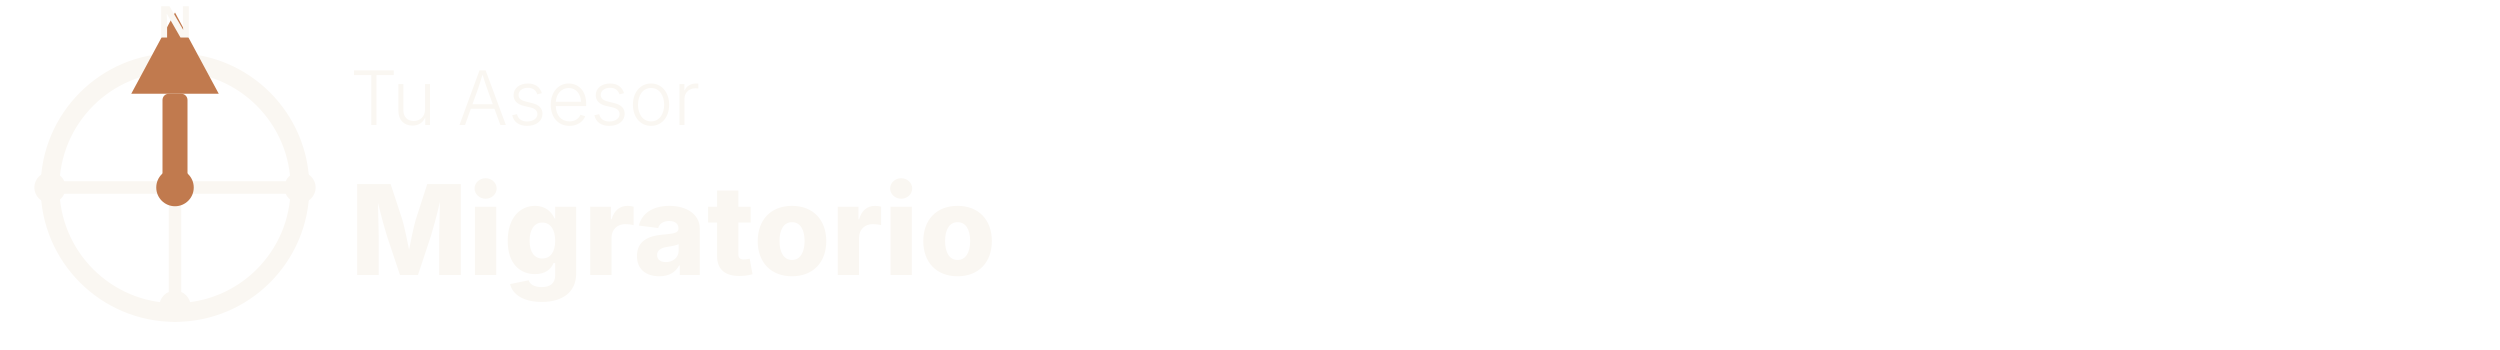
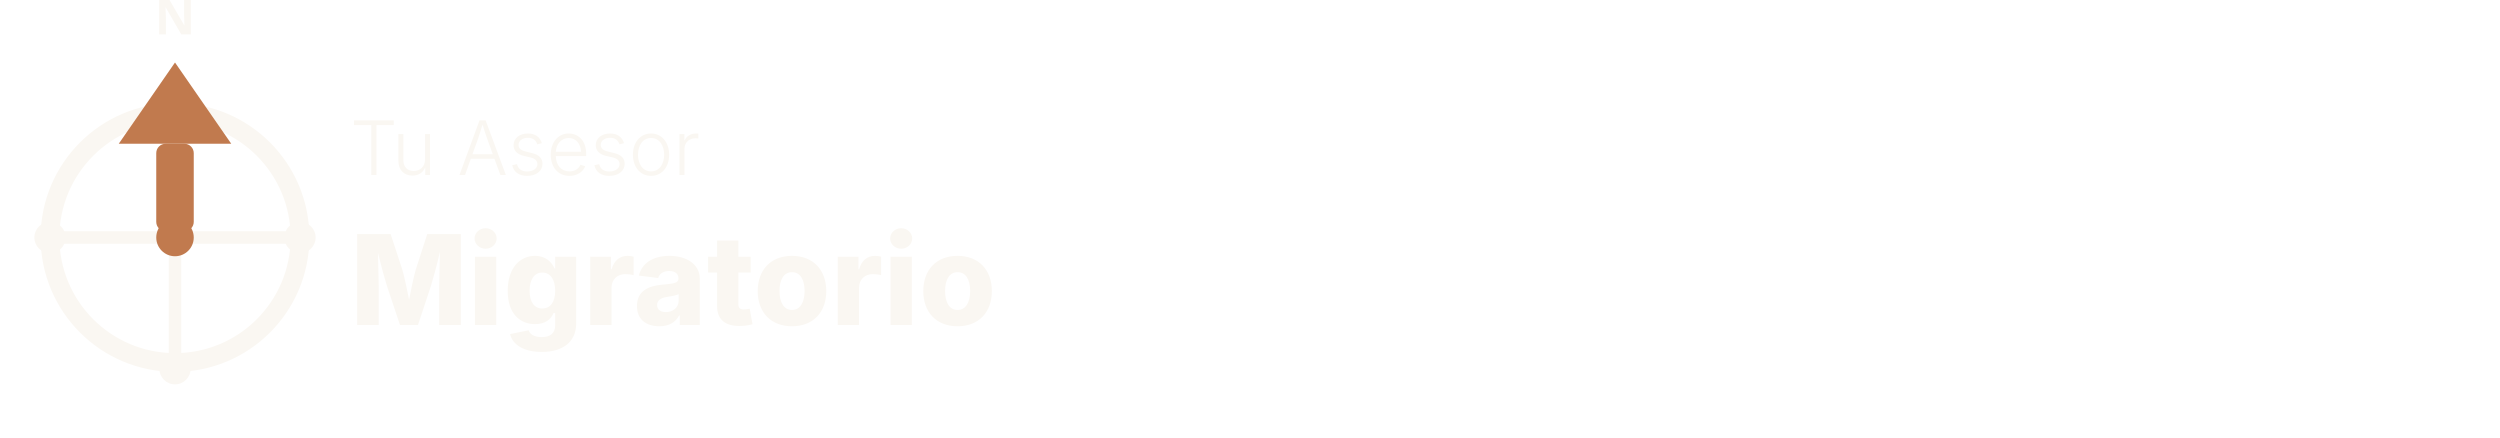
- <svg xmlns="http://www.w3.org/2000/svg" viewBox="0 0 400 56" fill="none">
+ <svg xmlns="http://www.w3.org/2000/svg" viewBox="0 0 400 70" fill="none">
  <g transform="translate(4, 2)">
-     <circle cx="24" cy="28" r="20" stroke="#FAF7F2" stroke-width="3" fill="none" />
-     <rect x="22" y="13" width="4" height="14" fill="#C17A4E" rx="1" />
-     <polygon points="17,13 24,0 31,13" fill="#C17A4E" />
-     <text x="24" y="4" text-anchor="middle" font-family="Geist, system-ui, sans-serif" font-size="7" font-weight="700" fill="#FAF7F2">N</text>
-     <line x1="26" y1="28" x2="44" y2="28" stroke="#FAF7F2" stroke-width="2" stroke-linecap="round" />
-     <circle cx="44" cy="28" r="2.5" fill="#FAF7F2" />
-     <line x1="22" y1="28" x2="4" y2="28" stroke="#FAF7F2" stroke-width="2" stroke-linecap="round" />
-     <circle cx="4" cy="28" r="2.5" fill="#FAF7F2" />
-     <line x1="24" y1="30" x2="24" y2="47" stroke="#FAF7F2" stroke-width="2" stroke-linecap="round" />
-     <circle cx="24" cy="47" r="2.5" fill="#FAF7F2" />
-     <circle cx="24" cy="28" r="3" fill="#C17A4E" />
+     <circle cx="24" cy="36" r="20" stroke="#FAF7F2" stroke-width="3" fill="none" />
+     <rect x="21" y="21" width="6" height="14" fill="#C17A4E" rx="1.5" />
+     <polygon points="15,21 24,8 33,21" fill="#C17A4E" />
+     <text x="24" y="3.5" text-anchor="middle" font-family="Geist, system-ui, sans-serif" font-size="8" font-weight="700" fill="#FAF7F2">N</text>
+     <line x1="27" y1="36" x2="44" y2="36" stroke="#FAF7F2" stroke-width="2" stroke-linecap="round" />
+     <circle cx="44" cy="36" r="2.5" fill="#FAF7F2" />
+     <line x1="21" y1="36" x2="4" y2="36" stroke="#FAF7F2" stroke-width="2" stroke-linecap="round" />
+     <circle cx="4" cy="36" r="2.5" fill="#FAF7F2" />
+     <line x1="24" y1="38" x2="24" y2="57" stroke="#FAF7F2" stroke-width="2" stroke-linecap="round" />
+     <circle cx="24" cy="57" r="2.5" fill="#FAF7F2" />
+     <circle cx="24" cy="36" r="3" fill="#C17A4E" />
  </g>
  <g font-family="Geist, system-ui, -apple-system, sans-serif">
-     <text x="56" y="20" font-size="12" font-weight="300" fill="#FAF7F2">Tu Asesor</text>
-     <text x="56" y="44" font-size="20" font-weight="800" fill="#FAF7F2">Migratorio</text>
+     <text x="56" y="28" font-size="12" font-weight="300" fill="#FAF7F2">Tu Asesor</text>
+     <text x="56" y="52" font-size="20" font-weight="800" fill="#FAF7F2">Migratorio</text>
  </g>
</svg>
